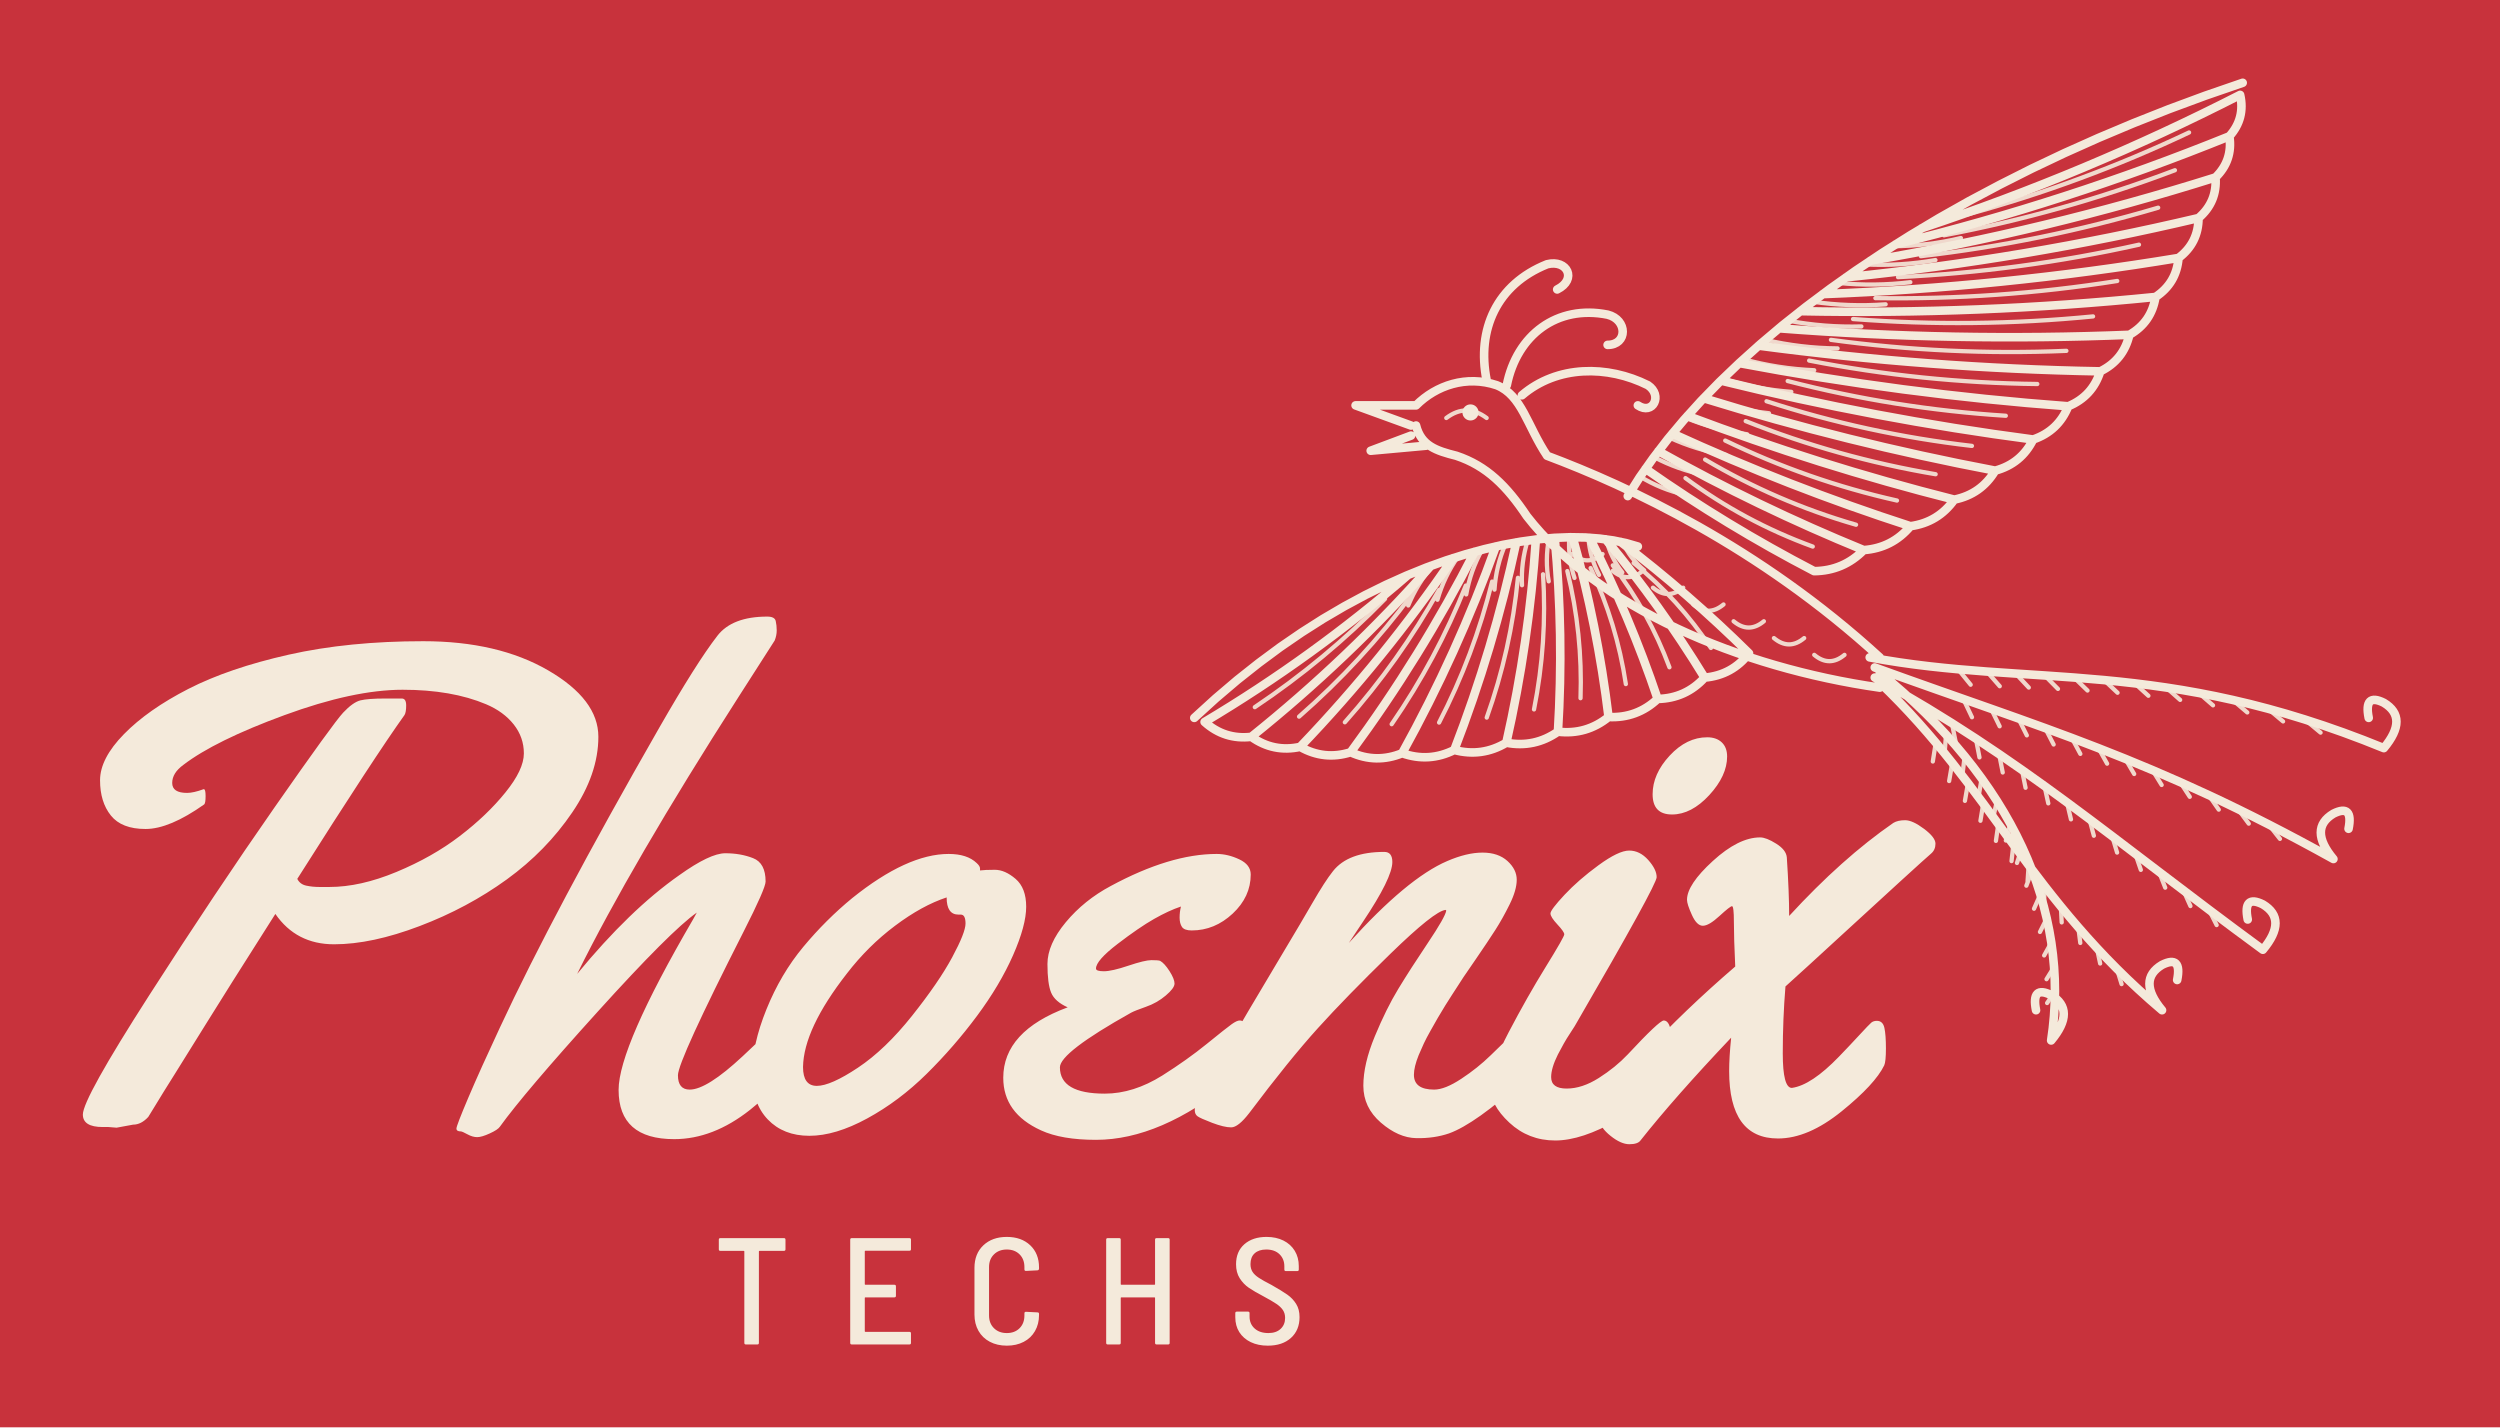
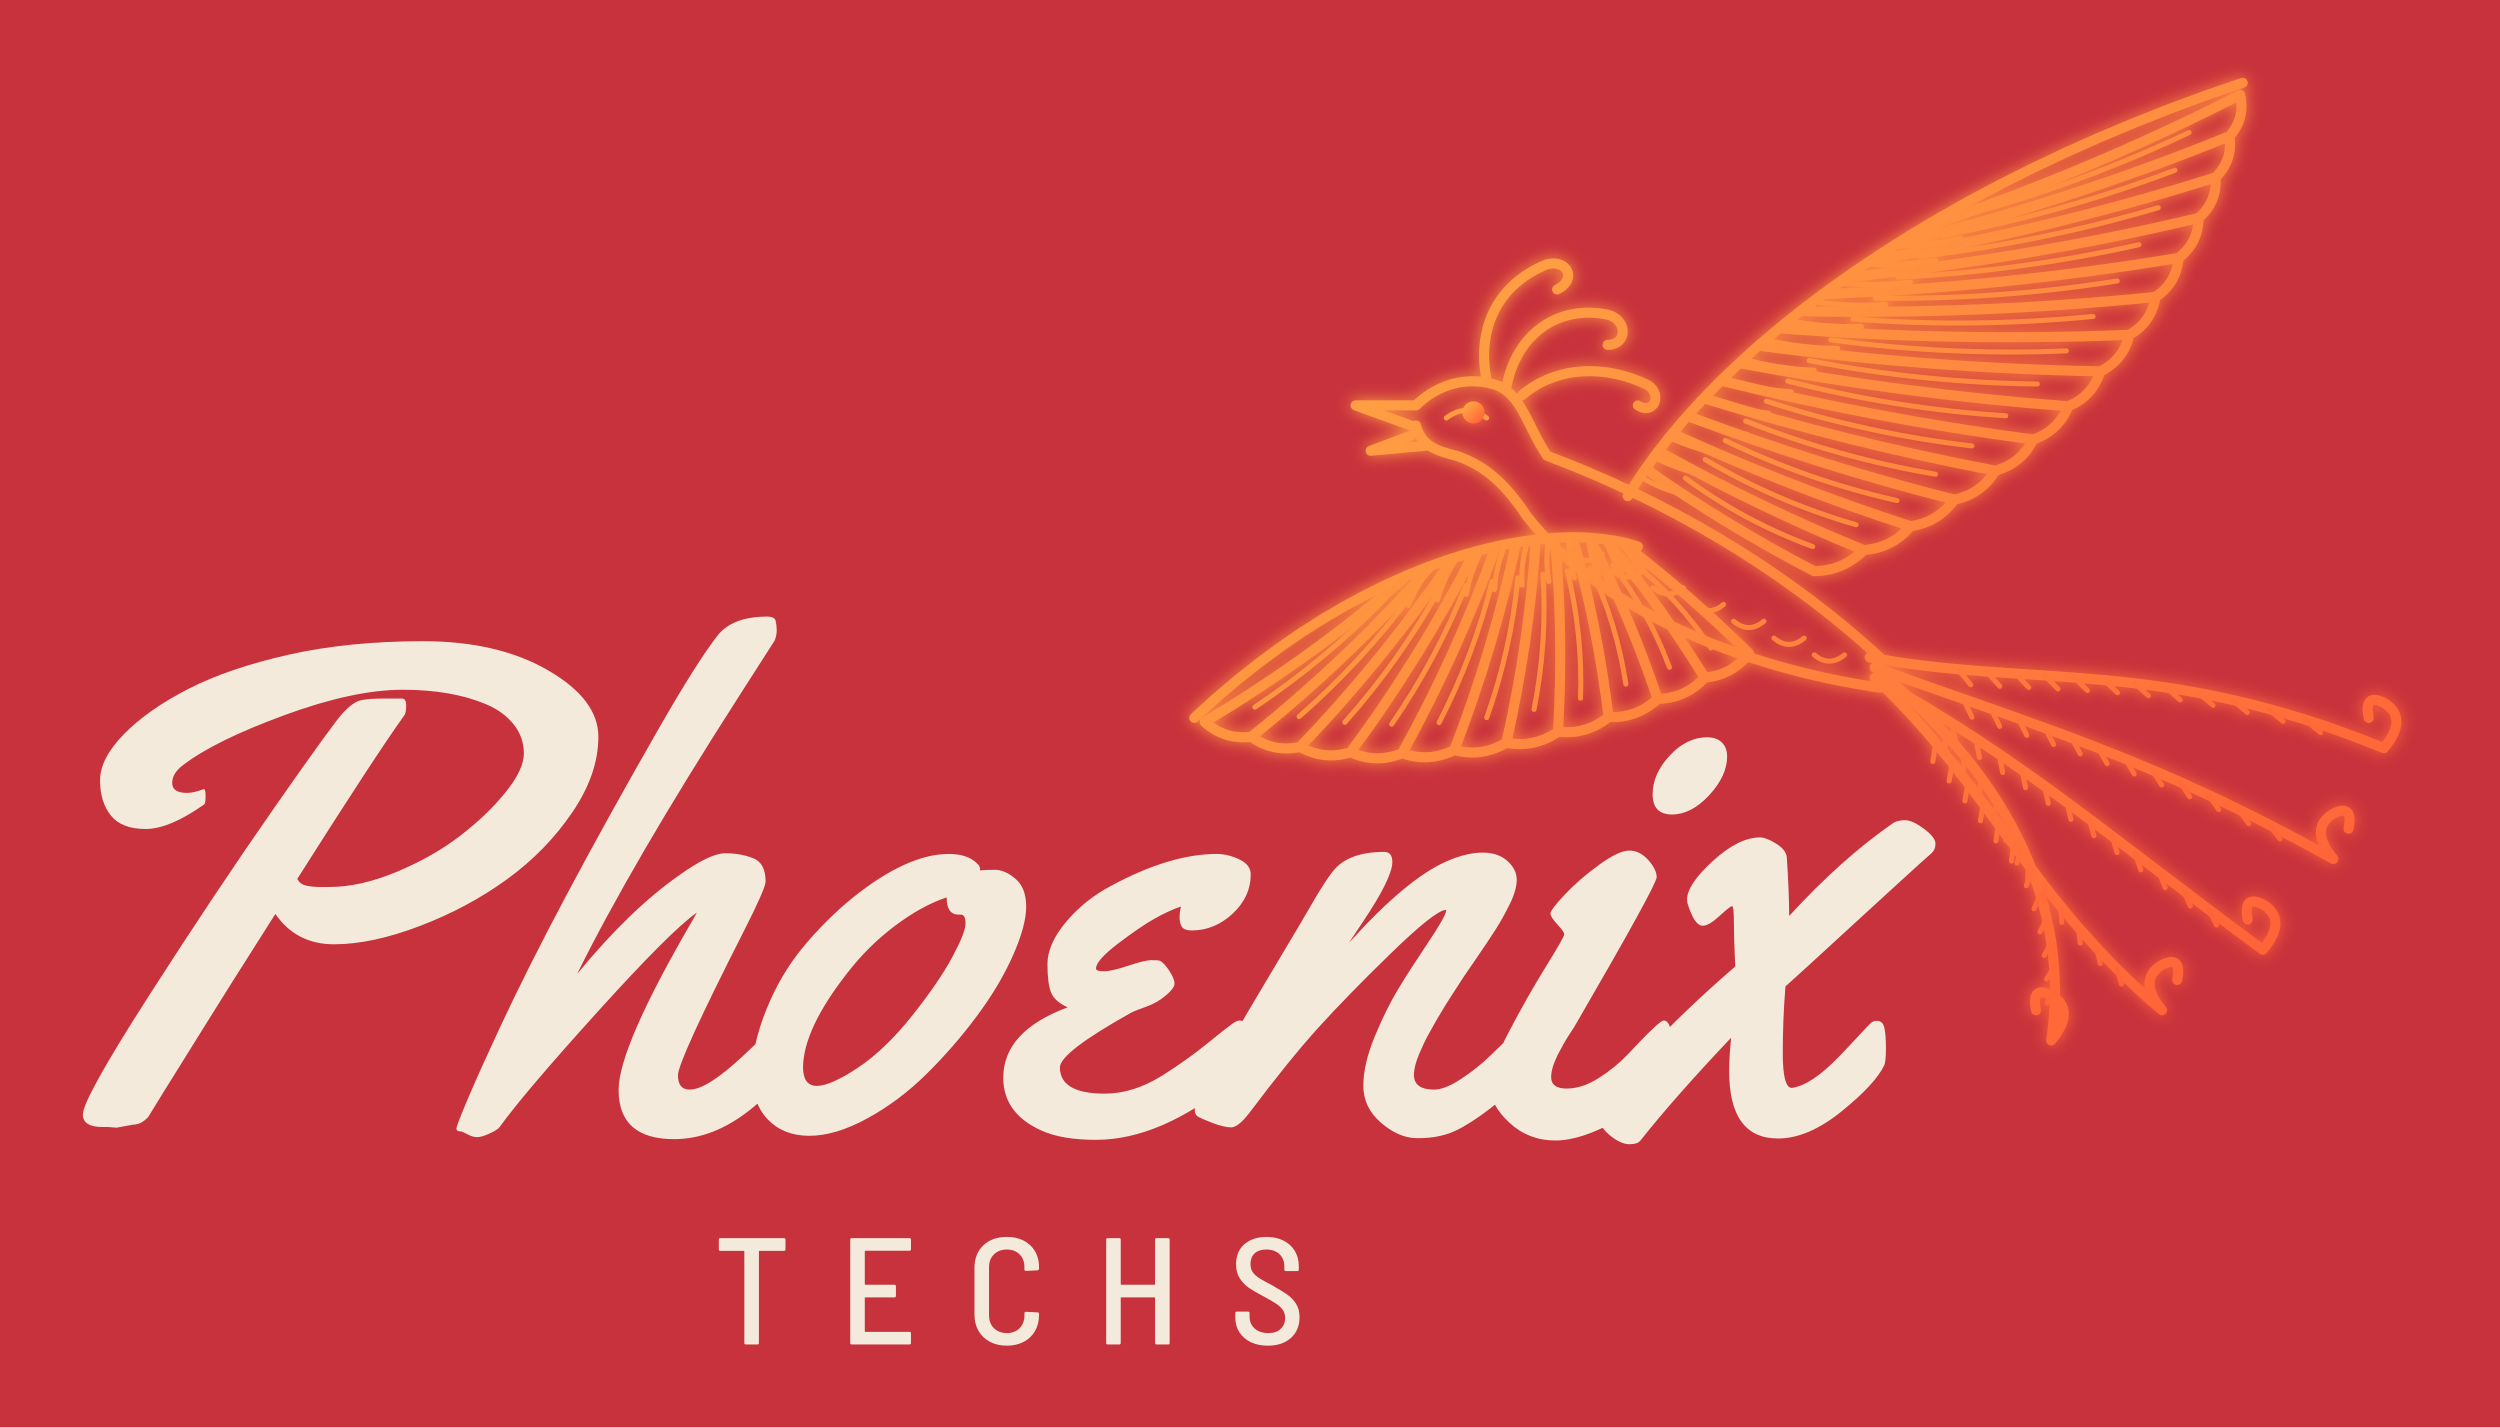
<svg xmlns="http://www.w3.org/2000/svg" viewBox="7.15 -326.35 724.14 413.43" role="img" aria-label="PhoenixTechs">
  <rect x="7.15" y="-326.35" width="724.14" height="413.43" fill="#C8323C" />
-   <g transform="translate(332.64 -311.13) scale(1.46)">
-     <g fill="none" stroke="#F4EADB" stroke-linecap="round" stroke-linejoin="round">
-       <path d="M158.32,34.86 Q190.91,24.03 221.49,8.4 M153.13,38.06 Q187.02,29.72 219.36,16.61 M148.13,41.3 Q182.93,35.38 216.61,24.77 M143.31,44.6 Q178.66,41 213.24,32.83 M138.68,47.93 Q174.2,46.56 209.27,40.75 M134.24,51.31 Q169.55,52.03 204.7,48.49 M130,54.71 Q164.72,57.4 199.52,56 M125.95,58.15 Q159.71,62.64 193.75,63.25 M122.11,61.61 Q154.51,67.74 187.39,70.18 M118.48,65.09 Q149.13,72.66 180.43,76.77 M115.05,68.58 Q143.57,77.39 172.9,82.95 M111.84,72.08 Q137.84,81.9 164.78,88.7 M108.85,75.58 Q131.93,86.16 156.08,93.97 M106.07,79.08 Q125.84,90.15 146.81,98.71 M103.52,82.58 Q119.57,93.85 136.98,102.89 M221.49,8.4 Q222.55,13.06 219.36,16.61 M219.36,16.61 Q220.07,21.4 216.61,24.77 M216.61,24.77 Q216.96,29.65 213.24,32.83 M213.24,32.83 Q213.22,37.78 209.27,40.75 M209.27,40.75 Q208.88,45.74 204.7,48.49 M204.7,48.49 Q203.92,53.5 199.52,56 M199.52,56 Q198.36,61 193.75,63.25 M193.75,63.25 Q192.19,68.2 187.39,70.18 M187.39,70.18 Q185.42,75.07 180.43,76.77 M180.43,76.77 Q178.06,81.56 172.9,82.95 M172.9,82.95 Q170.11,87.62 164.78,88.7 M164.78,88.7 Q161.57,93.22 156.08,93.97 M156.08,93.97 Q152.45,98.3 146.81,98.71 M146.81,98.71 Q142.75,102.83 136.98,102.89 M100,88 L102.38,84.24 L105.04,80.47 L107.95,76.68 L111.12,72.9 L114.54,69.12 L118.22,65.34 L122.14,61.59 L126.3,57.85 L130.69,54.14 L135.32,50.47 L140.17,46.84 L145.25,43.25 L150.55,39.71 L156.06,36.24 L161.78,32.82 L167.7,29.48 L173.83,26.22 L180.16,23.03 L186.67,19.94 L193.38,16.94 L200.27,14.04 L207.34,11.24 L214.58,8.56 L222,6 M56.42,103.64 Q37.52,120.01 16.05,132.81 M60.93,101.84 Q44.58,120.32 25.32,135.76 M65.35,100.3 Q51.74,120.28 35.01,137.75 M69.65,99.02 Q58.95,119.92 45.02,138.82 M73.83,97.98 Q66.18,119.24 55.24,139.01 M77.88,97.18 Q73.36,118.26 65.58,138.37 M81.77,96.61 Q80.43,117 75.91,136.93 M85.51,96.28 Q87.33,115.48 86.15,134.74 M89.07,96.16 Q94,113.72 96.19,131.83 M92.44,96.26 Q100.38,111.74 105.93,128.24 M95.61,96.56 Q106.41,109.59 115.25,124.01 M98.57,97.07 Q112.04,107.3 124.06,119.19 M16.05,132.81 Q20.02,136.38 25.32,135.76 M25.32,135.76 Q29.73,138.91 35.01,137.75 M35.01,137.75 Q39.78,140.47 45.02,138.82 M45.02,138.82 Q50.09,141.12 55.24,139.01 M55.24,139.01 Q60.55,140.89 65.58,138.37 M65.58,138.37 Q71.05,139.83 75.91,136.93 M75.91,136.93 Q81.49,137.99 86.15,134.74 M86.15,134.74 Q91.79,135.4 96.19,131.83 M96.19,131.83 Q101.82,132.1 105.93,128.24 M105.93,128.24 Q111.5,128.13 115.25,124.01 M115.25,124.01 Q120.71,123.53 124.06,119.19 M102,98 L99.66,97.32 L97.14,96.8 L94.45,96.43 L91.59,96.21 L88.59,96.16 L85.44,96.28 L82.15,96.57 L78.74,97.04 L75.21,97.68 L71.57,98.52 L67.83,99.54 L64,100.75 L60.08,102.16 L56.09,103.78 L52.04,105.6 L47.93,107.63 L43.76,109.88 L39.56,112.34 L35.33,115.03 L31.07,117.95 L26.8,121.11 L22.53,124.49 L18.26,128.12 L14,132 M84,80 C100,86 126,98 150,120 M80,92 C94,110 122,122 150,126 M84,80 C80,74 79,68 74,66 C68,64 62,66 58,70 M80,92 C76,86 72,82 66,80 M58,70 L46,70 L57,74 M57,76 L49,79 L60,78 M66,80 C62,79 59,78 58,74 M76,66 C78,56 86,50 96,52 C100,53 100,58 96,58 M72,65 C70,55 74,46 84,42 C88,41 90,45 86,47 M79,68 C86,62 96,62 104,66 C107,68 105,72 102,70 M148,120 C180,126 206,120 250,138 M250,138 q5,-6 0,-9 q-4,-2 -3,3 M149,122 C182,134 204,140 240,160 M240,160 q-5,-6 0,-9 q4,-2 3,3 M149,124 C178,140 196,156 226,178 M226,178 q5,-6 0,-9 q-4,-2 -3,3 M150,125 C172,146 180,168 206,190 M206,190 q-5,-6 0,-9 q4,-2 3,3 M150,123 C176,144 188,170 184,196 M184,196 q5,-6 0,-9 q-4,-2 -3,3" stroke-width="1.7" />
-       <path d="M167.35,32.14 Q190.08,25.95 211.36,15.86 M162.74,36.26 Q186.21,31.81 208.55,23.35 M158.16,40.4 Q182.11,37.63 205.23,30.78 M153.62,44.56 Q177.8,43.4 201.42,38.12 M149.13,48.72 Q173.27,49.09 197.11,45.32 M144.7,52.87 Q168.52,54.69 192.31,52.35 M140.31,57 Q163.57,60.17 187.02,59.18 M135.99,61.11 Q158.41,65.5 181.25,65.76 M131.73,65.17 Q153.04,70.67 175,72.06 M127.53,69.18 Q147.46,75.64 168.28,78.04 M123.4,73.12 Q141.68,80.39 161.08,83.66 M119.34,76.98 Q135.69,84.9 153.41,88.88 M115.35,80.75 Q129.5,89.13 145.29,93.68 M111.45,84.43 Q123.09,93.05 136.7,98.01 M102.46,84.13 Q106.6,86.67 111.35,87.73 M105.2,80.25 Q110,82.79 115.34,83.83 M108.21,76.36 Q113.6,78.86 119.45,79.82 M111.5,72.47 Q117.38,74.87 123.68,75.73 M115.05,68.58 Q121.35,70.85 128.01,71.56 M118.87,64.7 Q125.51,66.8 132.45,67.32 M122.95,60.84 Q129.85,62.73 136.99,63.03 M127.28,57 Q134.36,58.65 141.62,58.7 M131.86,53.2 Q139.04,54.56 146.35,54.34 M136.68,49.43 Q143.89,50.49 151.16,49.95 M141.74,45.7 Q148.91,46.43 156.06,45.56 M147.04,42.03 Q154.09,42.4 161.04,41.17 M152.57,38.42 Q159.42,38.4 166.09,36.8 M51.85,108.39 Q40.05,120.48 26.01,129.87 M57.22,107.47 Q47.29,120.81 34.79,131.75 M62.57,106.59 Q54.65,120.75 43.87,132.87 M67.87,105.75 Q62.07,120.33 53.16,133.25 M73.09,104.96 Q69.48,119.56 62.57,132.93 M78.21,104.21 Q76.83,118.46 72.02,131.94 M83.19,103.51 Q84.05,117.03 81.4,130.32 M88.01,102.87 Q91.07,115.3 90.63,128.09 M92.63,102.28 Q97.81,113.27 99.62,125.29 M97.03,101.74 Q104.19,110.99 108.27,121.96 M101.17,101.26 Q110.14,108.51 116.5,118.13 M99.01,97.17 Q100.5,100.43 103.26,102.72 M95.73,96.58 Q96.61,100.21 98.92,103.14 M92.19,96.24 Q92.48,100.16 94.3,103.64 M88.4,96.17 Q88.12,100.3 89.43,104.23 M84.38,96.36 Q83.55,100.63 84.32,104.91 M80.14,96.83 Q78.79,101.15 79.02,105.68 M75.72,97.58 Q73.86,101.88 73.56,106.55 M71.11,98.63 Q68.78,102.8 67.95,107.51 M66.35,99.98 Q63.57,103.93 62.24,108.56 M61.45,101.65 Q58.27,105.26 56.45,109.7 M89,99.5 Q92,102 95,99.5 M97,102.83 Q100,105.33 103,102.83 M105,106.17 Q108,108.67 111,106.17 M113,109.5 Q116,112 119,109.5 M121,112.83 Q124,115.33 127,112.83 M129,116.17 Q132,118.67 135,116.17 M137,119.5 Q140,122 143,119.5 M64,72.5 Q68,69.5 72,72.5 M165.53,122.35 L168.03,125.42 M171.25,122.81 L173.8,125.72 M176.97,123.21 L179.56,125.98 M182.73,123.59 L185.35,126.25 M188.56,124 L191.21,126.57 M194.5,124.5 L197.17,127.01 M200.58,125.14 L203.29,127.61 M206.83,125.98 L209.59,128.43 M213.29,127.06 L216.11,129.51 M220,128.44 L222.91,130.92 M226.99,130.17 L230.01,132.7 M234.3,132.3 L237.45,134.92 M166.57,128.25 L168.29,131.87 M172.08,130.19 L173.78,133.67 M177.48,132.1 L179.17,135.47 M182.8,134.02 L184.49,137.28 M188.09,135.98 L189.79,139.14 M193.38,138 L195.1,141.08 M198.7,140.11 L200.47,143.13 M204.09,142.35 L205.92,145.31 M209.59,144.74 L211.5,147.66 M215.23,147.31 L217.25,150.2 M221.06,150.09 L223.2,152.98 M227.11,153.12 L229.39,156 M164.3,133.04 L165.08,136.9 M169.05,136.09 L169.78,139.84 M173.67,139.18 L174.39,142.83 M178.2,142.32 L178.92,145.86 M182.67,145.5 L183.43,148.96 M187.13,148.75 L187.93,152.13 M191.59,152.07 L192.47,155.38 M196.1,155.46 L197.08,158.72 M200.69,158.95 L201.79,162.15 M205.39,162.53 L206.63,165.68 M210.24,166.22 L211.63,169.33 M215.27,170.02 L216.83,173.1 M161.11,136.91 L160.52,140.65 M164.38,140.92 L163.76,144.53 M167.5,144.95 L166.89,148.46 M170.53,148.99 L169.97,152.41 M173.52,153.05 L173.04,156.4 M176.5,157.13 L176.14,160.41 M179.53,161.21 L179.32,164.45 M182.66,165.3 L182.62,168.5 M185.92,169.41 L186.09,172.57 M189.38,173.52 L189.78,176.65 M193.06,177.63 L193.72,180.73 M197.03,181.75 L197.97,184.81 M163.14,135.31 L162.85,139.25 M166.84,139.61 L166.39,143.4 M170.21,144 L169.6,147.63 M173.24,148.47 L172.47,151.95 M175.92,153.01 L175.01,156.33 M178.25,157.63 L177.22,160.78 M180.23,162.29 L179.08,165.29 M181.86,167.01 L180.6,169.86 M183.12,171.78 L181.78,174.47 M184.03,176.58 L182.61,179.13 M184.58,181.41 L183.08,183.84 M184.75,186.26 L183.2,188.57" stroke-width="0.85" opacity=".9" />
+   <defs>
+     <linearGradient id="bg" x1="0" y1="0" x2="1" y2="1">
+       <stop offset="0%" stop-color="#ffb347" />
+       <stop offset="100%" stop-color="#ff5a36" />
+     </linearGradient>
+     <filter id="gw">
+       <feGaussianBlur in="SourceGraphic" stdDeviation="1.5" result="b" />
+       <feMerge>
+         <feMergeNode in="b" />
+         <feMergeNode in="SourceGraphic" />
+       </feMerge>
+     </filter>
+   </defs>
+   <g transform="translate(332.64 -311.13) scale(1.46)" filter="url(#gw)">
+     <g fill="none" stroke="url(#bg)" stroke-linecap="round" stroke-linejoin="round">
+       <path d="M158.32,34.86 Q190.91,24.03 221.49,8.4 M153.13,38.06 Q187.02,29.72 219.36,16.61 M148.13,41.3 Q182.93,35.38 216.61,24.77 M143.31,44.6 Q178.66,41 213.24,32.83 M138.68,47.93 Q174.2,46.56 209.27,40.75 M134.24,51.31 Q169.55,52.03 204.7,48.49 M130,54.71 Q164.72,57.4 199.52,56 M125.95,58.15 Q159.71,62.64 193.75,63.25 M122.11,61.61 Q154.51,67.74 187.39,70.18 M118.48,65.09 Q149.13,72.66 180.43,76.77 M115.05,68.58 Q143.57,77.39 172.9,82.95 M111.84,72.08 Q137.84,81.9 164.78,88.7 M108.85,75.58 Q131.93,86.16 156.08,93.97 M106.07,79.08 Q125.84,90.15 146.81,98.71 M103.52,82.58 Q119.57,93.85 136.98,102.89 M221.49,8.4 Q222.55,13.06 219.36,16.61 M219.36,16.61 Q220.07,21.4 216.61,24.77 M216.61,24.77 Q216.96,29.65 213.24,32.83 M213.24,32.83 Q213.22,37.78 209.27,40.75 M209.27,40.75 Q208.88,45.74 204.7,48.49 M204.7,48.49 Q203.92,53.5 199.52,56 M199.52,56 Q198.36,61 193.75,63.25 M193.75,63.25 Q192.19,68.2 187.39,70.18 M187.39,70.18 Q185.42,75.07 180.43,76.77 M180.43,76.77 Q178.06,81.56 172.9,82.95 M172.9,82.95 Q170.11,87.62 164.78,88.7 M164.78,88.7 Q161.57,93.22 156.08,93.97 M156.08,93.97 Q152.45,98.3 146.81,98.71 M146.81,98.71 Q142.75,102.83 136.98,102.89 M100,88 L102.38,84.24 L105.04,80.47 L107.95,76.68 L111.12,72.9 L114.54,69.12 L118.22,65.34 L122.14,61.59 L126.3,57.85 L130.69,54.14 L135.32,50.47 L140.17,46.84 L145.25,43.25 L150.55,39.71 L156.06,36.24 L161.78,32.82 L167.7,29.48 L173.83,26.22 L180.16,23.03 L186.67,19.94 L193.38,16.94 L200.27,14.04 L207.34,11.24 L214.58,8.56 L222,6 M56.42,103.64 Q37.52,120.01 16.05,132.81 M60.93,101.84 Q44.58,120.32 25.32,135.76 M65.35,100.3 Q51.74,120.28 35.01,137.75 M69.65,99.02 Q58.95,119.92 45.02,138.82 M73.83,97.98 Q66.18,119.24 55.24,139.01 M77.88,97.18 Q73.36,118.26 65.58,138.37 M81.77,96.61 Q80.43,117 75.91,136.93 M85.51,96.28 Q87.33,115.48 86.15,134.74 M89.07,96.16 Q94,113.72 96.19,131.83 M92.44,96.26 Q100.38,111.74 105.93,128.24 M95.61,96.56 Q106.41,109.59 115.25,124.01 M98.57,97.07 Q112.04,107.3 124.06,119.19 M16.05,132.81 Q20.02,136.38 25.32,135.76 M25.32,135.76 Q29.73,138.91 35.01,137.75 M35.01,137.75 Q39.78,140.47 45.02,138.82 M45.02,138.82 Q50.09,141.12 55.24,139.01 M55.24,139.01 Q60.55,140.89 65.58,138.37 M65.58,138.37 Q71.05,139.83 75.91,136.93 M75.91,136.93 Q81.49,137.99 86.15,134.74 M86.15,134.74 Q91.79,135.4 96.19,131.83 M96.19,131.83 Q101.82,132.1 105.93,128.24 M105.93,128.24 Q111.5,128.13 115.25,124.01 M115.25,124.01 Q120.71,123.53 124.06,119.19 M102,98 L99.66,97.32 L97.14,96.8 L94.45,96.43 L91.59,96.21 L88.59,96.16 L85.44,96.28 L82.15,96.57 L78.74,97.04 L75.21,97.68 L71.57,98.52 L67.83,99.54 L64,100.75 L60.08,102.16 L56.09,103.78 L52.04,105.6 L47.93,107.63 L43.76,109.88 L39.56,112.34 L35.33,115.03 L31.07,117.95 L26.8,121.11 L22.53,124.49 L18.26,128.12 L14,132 M84,80 C100,86 126,98 150,120 M80,92 C94,110 122,122 150,126 M84,80 C80,74 79,68 74,66 C68,64 62,66 58,70 M80,92 C76,86 72,82 66,80 M58,70 L46,70 L57,74 M57,76 L49,79 L60,78 M66,80 C62,79 59,78 58,74 M76,66 C78,56 86,50 96,52 C100,53 100,58 96,58 M72,65 C70,55 74,46 84,42 C88,41 90,45 86,47 M79,68 C86,62 96,62 104,66 C107,68 105,72 102,70 M148,120 C180,126 206,120 250,138 M250,138 q5,-6 0,-9 q-4,-2 -3,3 M149,122 C182,134 204,140 240,160 M240,160 q-5,-6 0,-9 q4,-2 3,3 M149,124 C178,140 196,156 226,178 M226,178 q5,-6 0,-9 q-4,-2 -3,3 M150,125 C172,146 180,168 206,190 M206,190 q-5,-6 0,-9 q4,-2 3,3 M150,123 C176,144 188,170 184,196 M184,196 q5,-6 0,-9 q-4,-2 -3,3" stroke-width="2.0" />
+       <path d="M167.35,32.14 Q190.08,25.95 211.36,15.86 M162.74,36.26 Q186.21,31.81 208.55,23.35 M158.16,40.4 Q182.11,37.63 205.23,30.78 M153.62,44.56 Q177.8,43.4 201.42,38.12 M149.13,48.72 Q173.27,49.09 197.11,45.32 M144.7,52.87 Q168.52,54.69 192.31,52.35 M140.31,57 Q163.57,60.17 187.02,59.18 M135.99,61.11 Q158.41,65.5 181.25,65.76 M131.73,65.17 Q153.04,70.67 175,72.06 M127.53,69.18 Q147.46,75.64 168.28,78.04 M123.4,73.12 Q141.68,80.39 161.08,83.66 M119.34,76.98 Q135.69,84.9 153.41,88.88 M115.35,80.75 Q129.5,89.13 145.29,93.68 M111.45,84.43 Q123.09,93.05 136.7,98.01 M102.46,84.13 Q106.6,86.67 111.35,87.73 M105.2,80.25 Q110,82.79 115.34,83.83 M108.21,76.36 Q113.6,78.86 119.45,79.82 M111.5,72.47 Q117.38,74.87 123.68,75.73 M115.05,68.58 Q121.35,70.85 128.01,71.56 M118.87,64.7 Q125.51,66.8 132.45,67.32 M122.95,60.84 Q129.85,62.73 136.99,63.03 M127.28,57 Q134.36,58.65 141.62,58.7 M131.86,53.2 Q139.04,54.56 146.35,54.34 M136.68,49.43 Q143.89,50.49 151.16,49.95 M141.74,45.7 Q148.91,46.43 156.06,45.56 M147.04,42.03 Q154.09,42.4 161.04,41.17 M152.57,38.42 Q159.42,38.4 166.09,36.8 M51.85,108.39 Q40.05,120.48 26.01,129.87 M57.22,107.47 Q47.29,120.81 34.79,131.75 M62.57,106.59 Q54.65,120.75 43.87,132.87 M67.87,105.75 Q62.07,120.33 53.16,133.25 M73.09,104.96 Q69.48,119.56 62.57,132.93 M78.21,104.21 Q76.83,118.46 72.02,131.94 M83.19,103.51 Q84.05,117.03 81.4,130.32 M88.01,102.87 Q91.07,115.3 90.63,128.09 M92.63,102.28 Q97.81,113.27 99.62,125.29 M97.03,101.74 Q104.19,110.99 108.27,121.96 M101.17,101.26 Q110.14,108.51 116.5,118.13 M99.01,97.17 Q100.5,100.43 103.26,102.72 M95.73,96.58 Q96.61,100.21 98.92,103.14 M92.19,96.24 Q92.48,100.16 94.3,103.64 M88.4,96.17 Q88.12,100.3 89.43,104.23 M84.38,96.36 Q83.55,100.63 84.32,104.91 M80.14,96.83 Q78.79,101.15 79.02,105.68 M75.72,97.58 Q73.86,101.88 73.56,106.55 M71.11,98.63 Q68.78,102.8 67.95,107.51 M66.35,99.98 Q63.57,103.93 62.24,108.56 M61.45,101.65 Q58.27,105.26 56.45,109.7 M89,99.5 Q92,102 95,99.5 M97,102.83 Q100,105.33 103,102.83 M105,106.17 Q108,108.67 111,106.17 M113,109.5 Q116,112 119,109.5 M121,112.83 Q124,115.33 127,112.83 M129,116.17 Q132,118.67 135,116.17 M137,119.5 Q140,122 143,119.5 M64,72.5 Q68,69.5 72,72.5 M165.53,122.35 L168.03,125.42 M171.25,122.81 L173.8,125.72 M176.97,123.21 L179.56,125.98 M182.73,123.59 L185.35,126.25 M188.56,124 L191.21,126.57 M194.5,124.5 L197.17,127.01 M200.58,125.14 L203.29,127.61 M206.83,125.98 L209.59,128.43 M213.29,127.06 L216.11,129.51 M220,128.44 L222.91,130.92 M226.99,130.17 L230.01,132.7 M234.3,132.3 L237.45,134.92 M166.57,128.25 L168.29,131.87 M172.08,130.19 L173.78,133.67 M177.48,132.1 L179.17,135.47 M182.8,134.02 L184.49,137.28 M188.09,135.98 L189.79,139.14 M193.38,138 L195.1,141.08 M198.7,140.11 L200.47,143.13 M204.09,142.35 L205.92,145.31 M209.59,144.74 L211.5,147.66 M215.23,147.31 L217.25,150.2 M221.06,150.09 L223.2,152.98 M227.11,153.12 L229.39,156 M164.3,133.04 L165.08,136.9 M169.05,136.09 L169.78,139.84 M173.67,139.18 L174.39,142.83 M178.2,142.32 L178.92,145.86 M182.67,145.5 L183.43,148.96 M187.13,148.75 L187.93,152.13 M191.59,152.07 L192.47,155.38 M196.1,155.46 L197.08,158.72 M200.69,158.95 L201.79,162.15 M205.39,162.53 L206.63,165.68 M210.24,166.22 L211.63,169.33 M215.27,170.02 L216.83,173.1 M161.11,136.91 L160.52,140.65 M164.38,140.92 L163.76,144.53 M167.5,144.95 L166.89,148.46 M170.53,148.99 L169.97,152.41 M173.52,153.05 L173.04,156.4 M176.5,157.13 L176.14,160.41 M179.53,161.21 L179.32,164.45 M182.66,165.3 L182.62,168.5 M185.92,169.41 L186.09,172.57 M189.38,173.52 L189.78,176.65 M193.06,177.63 L193.72,180.73 M197.03,181.75 L197.97,184.81 M163.14,135.31 L162.85,139.25 M166.84,139.61 L166.39,143.4 M170.21,144 L169.6,147.63 M173.24,148.47 L172.47,151.95 M175.92,153.01 L175.01,156.33 M178.25,157.63 L177.22,160.78 M180.23,162.29 L179.08,165.29 M181.86,167.01 L180.6,169.86 M183.12,171.78 L181.78,174.47 M184.03,176.58 L182.61,179.13 M184.58,181.41 L183.08,183.84 M184.75,186.26 L183.2,188.57" stroke-width="1.0" />
    </g>
-     <path d="M67.2,71.4 a1.6,1.6 0 1,0 3.2,0 a1.6,1.6 0 1,0 -3.2,0" fill="#F4EADB" />
+     <path d="M67.2,71.4 a2.2,2.2 0 1,0 4.4,0 a2.2,2.2 0 1,0 -4.4,0" fill="url(#bg)" />
  </g>
  <path d="M60.25-104.79Q57.03-102.44 57.03-99.56Q57.03-96.68 61.33-96.68Q63.18-96.68 66.11-97.75L66.21-97.75Q66.70-97.75 66.70-95.75Q66.70-93.75 66.31-93.36Q56.25-86.23 49.32-86.23Q42.38-86.23 39.26-90.14Q36.13-94.04 36.13-100.34Q36.13-106.64 43.07-113.72Q50-120.80 61.72-126.81Q73.44-132.81 90.77-136.72Q108.11-140.62 129.74-140.62Q151.37-140.62 165.92-132.18Q180.47-123.73 180.47-112.94Q180.47-102.15 172.90-91.02Q165.33-79.88 153.96-71.63Q142.58-63.38 128.71-58.11Q114.84-52.83 103.91-52.83Q92.97-52.83 86.91-61.62Q72.07-38.28 66.80-29.74Q61.52-21.19 57.86-15.38Q54.20-9.57 52.20-6.25Q50.20-2.93 50.10-2.83Q48.05-0.59 45.70-0.59L40.92 0.29L38.57 0.10L36.91 0.10Q31.15 0.10 31.15-3.52Q31.15-8.11 50.39-38.09Q69.63-68.07 86.67-92.48Q103.71-116.89 106.54-119.92Q109.38-122.95 111.57-123.49Q113.77-124.02 118.65-124.02L123.54-124.02Q124.80-124.02 124.80-122.02Q124.80-120.02 124.32-119.24Q115.72-107.23 93.26-71.78Q94.04-70.21 95.85-69.82Q97.66-69.43 99.71-69.43L102.54-69.43Q111.52-69.43 121.97-73.78Q132.42-78.12 140.33-84.18Q148.24-90.23 153.56-96.83Q158.89-103.42 158.89-108.11Q158.89-112.79 155.96-116.50Q153.03-120.21 147.95-122.36Q137.99-126.56 123.78-126.56Q109.57-126.56 89.50-119.19Q69.43-111.82 60.25-104.79M236.33-28.81Q237.01-24.32 237.01-21.73Q237.01-19.14 236.08-17.24Q235.16-15.33 231.98-11.87Q228.81-8.40 224.41-4.88Q213.67 3.61 202.44 3.61Q186.33 3.61 186.33-10.64Q186.33-23.05 207.91-60.06Q208.69-61.43 208.98-62.01Q201.46-56.74 180.22-33.25Q158.98-9.77 151.95 0Q151.37 0.88 149.02 1.95Q146.68 3.03 145.36 3.03Q144.04 3.03 142.53 2.20Q141.02 1.37 140.63 1.37Q139.36 1.37 139.36 0.54Q139.36-0.29 142.82-8.45Q146.29-16.60 151.95-28.71Q167.48-62.11 198.14-115.62Q208.89-134.37 214.94-142.19Q219.24-147.75 229.39-147.75Q231.54-147.75 231.84-146.48Q232.13-145.21 232.13-143.75Q232.13-142.29 231.54-140.82L221.09-124.51Q190.04-76.07 174.32-44.24Q189.55-62.79 203.91-72.85Q212.79-79.20 217.24-79.20Q221.68-79.20 225.29-77.78Q228.91-76.37 228.91-71Q228.91-69.04 222.56-56.54Q203.52-19.04 203.52-14.89Q203.52-10.74 206.93-10.74Q211.91-10.74 222.27-20.41Q230.08-27.73 232.13-29.79Q233.30-30.66 234.28-30.66Q236.13-30.66 236.33-28.81M295.31-74.41Q298.24-74.41 301.32-71.78Q304.39-69.14 304.39-63.72Q304.39-58.30 300.59-49.66Q296.78-41.02 290.14-32.08Q283.50-23.14 275.54-15.28Q267.58-7.42 258.35-2.39Q249.12 2.64 241.60 2.64Q234.08 2.64 229.54-2.10Q225-6.84 225-15.28Q225-23.73 229.15-33.98Q233.30-44.24 239.84-52.10Q246.39-59.96 254-66.21Q269.92-79 281.93-79Q287.30-79 290.04-76.37Q291.02-75.49 291.02-74.80L291.02-74.22Q292.38-74.41 295.31-74.41M285.45-61.43L284.77-61.43Q281.35-61.43 281.35-66.41Q274.22-64.06 266.41-58.20Q258.59-52.34 252.44-44.34Q239.94-28.32 239.75-17.29Q239.75-11.82 243.75-11.82Q247.75-11.82 255.66-17.09Q263.57-22.36 271.34-32.13Q279.10-41.89 282.96-49.07Q286.82-56.25 286.82-58.84Q286.82-61.43 285.45-61.43M369.43-73.05Q369.43-66.60 364.21-61.72Q358.98-56.84 352.34-56.84Q350.20-56.84 349.51-57.86Q348.83-58.89 348.83-60.55Q348.83-62.21 349.22-63.77Q345.70-62.60 341.41-60.16Q337.11-57.71 330.86-52.93Q324.61-48.14 324.61-45.80Q324.61-45.02 326.90-45.02Q329.20-45.02 333.98-46.63Q338.77-48.24 340.67-48.24Q342.58-48.24 343.16-48.05Q344.43-47.36 345.90-45.07Q347.36-42.77 347.36-41.46Q347.36-40.14 344.82-37.99Q342.29-35.84 339.06-34.72Q335.84-33.59 334.77-33.01Q314.16-21.48 314.16-17.19Q314.16-9.57 327.15-9.57Q335.45-9.57 343.85-14.84Q350.98-19.34 356.69-23.97Q362.40-28.61 363.92-29.69Q365.43-30.76 366.21-30.76Q368.75-30.76 368.75-25.10Q368.75-19.43 368.07-17.63Q367.38-15.82 364.16-13.18Q343.26 3.81 324.61 3.81Q314.65 3.81 308.69 1.07Q297.75-3.91 297.75-14.16Q297.75-27.64 316.41-34.57Q312.70-36.23 311.62-38.82Q310.55-41.41 310.55-47.12Q310.55-52.83 315.87-59.23Q321.19-65.62 328.91-69.73Q346.09-79 359.57-79Q362.79-79 366.11-77.44Q369.43-75.88 369.43-73.05M416.70-15.04Q416.70-10.74 422.56-10.74Q425.68-10.74 430.42-13.87Q435.16-16.99 438.96-20.70Q449.12-30.76 450.49-30.76Q453.03-30.76 453.03-23.44Q453.03-16.11 448.44-13.38Q434.47-0.78 426.86 1.95Q422.56 3.42 417.38 3.32Q412.21 3.22 407.13-1.17Q402.05-5.57 402.05-11.87Q402.05-18.16 405.37-26.17Q408.69-34.18 412.16-39.89Q415.63-45.61 420.70-53.17Q425.78-60.74 426.07-62.60L425.88-62.79Q422.66-62.50 409.91-50.10Q397.17-37.70 388.87-28.52Q380.57-19.34 369.04-4Q365.82 0.20 363.77 0.20Q361.72 0.20 358.25-1.12Q354.79-2.44 354-3.03Q353.22-3.61 353.22-4.79Q353.22-5.96 353.91-7.67Q354.59-9.37 355.22-10.50Q355.86-11.62 357.32-13.96Q358.79-16.31 363.13-23.88Q367.48-31.45 376.46-46.48Q385.45-61.52 387.21-64.65Q390.92-71.09 393.26-74.02Q397.66-79.59 408.11-79.59Q410.45-79.59 410.45-76.66Q410.45-72.07 401.95-59.37L397.85-53.22Q414.75-71.97 426.37-76.95Q432.03-79.39 436.57-79.39Q441.11-79.39 443.80-76.95Q446.48-74.51 446.48-71.53Q446.48-68.55 444.43-64.40Q442.38-60.25 440.28-56.98Q438.18-53.71 434.77-48.73Q431.35-43.75 431.05-43.31Q430.76-42.87 429.54-40.97Q428.32-39.06 427.73-38.18Q427.15-37.30 425.78-35.11Q424.41-32.91 423.58-31.45Q422.75-29.98 421.53-27.83Q420.31-25.68 419.58-24.12Q418.85-22.56 418.07-20.70Q416.70-17.29 416.70-15.04M507.42-107.23Q507.42-101.66 502.25-96.04Q497.07-90.43 491.46-90.43Q485.84-90.43 485.84-96.29Q485.84-102.15 490.77-107.47Q495.70-112.79 501.66-112.79Q504.30-112.79 505.86-111.33Q507.42-109.86 507.42-107.23M491.60-21.97Q491.60-19.04 491.02-17.77Q486.23-8.01 475.78-2Q465.33 4 457.62 4Q449.90 4 444.34-1.17Q438.77-6.35 438.77-11.72Q438.77-17.09 444.14-27.34Q449.51-37.60 454.88-46.29Q460.25-54.98 460.25-55.71Q460.25-56.45 458.25-58.59Q456.25-60.74 456.25-61.77Q456.25-62.79 460.30-67.14Q464.36-71.48 470.17-75.73Q475.98-79.98 479.05-79.98Q482.13-79.98 484.57-77.25Q487.01-74.51 487.01-72.27Q487.01-70.02 463.77-29.98Q463.48-29.39 462.16-27.39Q460.84-25.39 460.11-24.07Q459.38-22.75 458.40-20.90Q456.45-16.99 456.45-14.36Q456.45-11.04 460.94-11.04Q465.43-11.04 470.26-14.11Q475.10-17.19 478.61-20.90Q487.79-30.76 489.06-30.76Q491.60-30.76 491.60-21.97M555.57-87.99Q556.84-88.77 558.98-88.77Q561.13-88.77 564.45-86.28Q567.77-83.79 567.77-81.98Q567.77-80.18 566.50-79.10Q565.23-78.03 557.57-71.04Q549.90-64.06 540.04-54.98Q530.18-45.90 524.32-40.62Q523.54-31.25 523.54-21.24Q523.54-11.23 526.17-11.23Q531.84-12.01 539.84-20.31Q542.77-23.34 545.65-26.46Q548.54-29.59 549.17-30.13Q549.80-30.66 550.78-30.66Q552.54-30.66 552.98-28.61Q553.42-26.56 553.42-22.71Q553.42-18.85 552.93-17.77Q550.29-12.30 540.58-4.44Q530.86 3.42 522.17 3.42Q508.01 3.42 508.01-16.11Q508.01-20.12 508.59-25.78Q492.29-8.59 482.32 4Q481.54 5.08 479.10 5.08Q476.66 5.08 473.63 2.64Q470.61 0.20 470.61-1.81Q470.61-3.81 471-4.98Q472.07-8.89 483.54-21.29Q495.02-33.69 509.77-46.39Q509.38-54.79 509.38-59.33Q509.38-63.87 508.84-63.87Q508.30-63.87 505.22-61.04Q502.15-58.20 500.39-58.20Q498.63-58.20 497.22-61.33Q495.80-64.45 495.80-65.72Q495.80-70.12 503.27-76.95Q510.74-83.79 516.99-83.79Q518.75-83.79 521.63-81.98Q524.51-80.18 524.71-78.03Q525.39-67.77 525.39-61.04Q540.72-77.73 555.57-87.99" fill="#F4EADB" />
  <path d="M234.23 32.28Q234.67 32.28 234.67 32.72L234.67 35.53Q234.67 35.97 234.23 35.97L227.15 35.97Q226.97 35.97 226.97 36.15L226.97 62.64Q226.97 63.08 226.53 63.08L223.19 63.08Q222.75 63.08 222.75 62.64L222.75 36.15Q222.75 35.97 222.57 35.97L215.80 35.97Q215.36 35.97 215.36 35.53L215.36 32.72Q215.36 32.28 215.80 32.28L234.23 32.28M271.02 35.49Q271.02 35.93 270.58 35.93L257.82 35.93Q257.64 35.93 257.64 36.11L257.64 45.61Q257.64 45.79 257.82 45.79L266.22 45.79Q266.66 45.79 266.66 46.23L266.66 49Q266.66 49.44 266.22 49.44L257.82 49.44Q257.64 49.44 257.64 49.61L257.64 59.25Q257.64 59.43 257.82 59.43L270.58 59.43Q271.02 59.43 271.02 59.87L271.02 62.64Q271.02 63.08 270.58 63.08L253.86 63.08Q253.42 63.08 253.42 62.64L253.42 32.72Q253.42 32.28 253.86 32.28L270.58 32.28Q271.02 32.28 271.02 32.72L271.02 35.49M298.78 63.43Q296.01 63.43 293.87 62.31Q291.74 61.19 290.57 59.14Q289.41 57.09 289.41 54.41L289.41 40.90Q289.41 36.81 291.98 34.37Q294.56 31.93 298.78 31.93Q303 31.93 305.56 34.35Q308.11 36.77 308.11 40.77L308.11 41.12Q308.11 41.34 307.98 41.47Q307.84 41.61 307.67 41.61L304.32 41.78Q303.88 41.78 303.88 41.34L303.88 40.68Q303.88 38.39 302.48 36.99Q301.07 35.58 298.78 35.58Q296.49 35.58 295.06 36.99Q293.63 38.39 293.63 40.68L293.63 54.67Q293.63 56.96 295.06 58.37Q296.49 59.78 298.78 59.78Q301.07 59.78 302.48 58.37Q303.88 56.96 303.88 54.67L303.88 54.06Q303.88 53.62 304.32 53.62L307.67 53.79Q308.11 53.79 308.11 54.23L308.11 54.54Q308.11 57.18 306.94 59.21Q305.78 61.23 303.66 62.33Q301.55 63.43 298.78 63.43M341.72 32.72Q341.72 32.28 342.16 32.28L345.51 32.28Q345.95 32.28 345.95 32.72L345.95 62.64Q345.95 63.08 345.51 63.08L342.16 63.08Q341.72 63.08 341.72 62.64L341.72 49.61Q341.72 49.44 341.55 49.44L331.96 49.44Q331.78 49.44 331.78 49.61L331.78 62.64Q331.78 63.08 331.34 63.08L328 63.08Q327.56 63.08 327.56 62.64L327.56 32.72Q327.56 32.28 328 32.28L331.34 32.28Q331.78 32.28 331.78 32.72L331.78 45.61Q331.78 45.79 331.96 45.79L341.55 45.79Q341.72 45.79 341.72 45.61L341.72 32.72M374.37 63.43Q371.56 63.43 369.42 62.40Q367.29 61.36 366.12 59.51Q364.96 57.67 364.96 55.20L364.96 54.01Q364.96 53.57 365.40 53.57L368.65 53.57Q369.09 53.57 369.09 54.01L369.09 54.98Q369.09 57.14 370.57 58.46Q372.04 59.78 374.55 59.78Q376.79 59.78 378.09 58.57Q379.39 57.36 379.39 55.38Q379.39 54.06 378.73 53.09Q378.07 52.12 376.81 51.29Q375.56 50.45 373.18 49.17Q370.50 47.77 368.89 46.67Q367.29 45.57 366.23 43.89Q365.18 42.22 365.18 39.85Q365.18 36.15 367.60 34.04Q370.02 31.93 374.02 31.93Q376.79 31.93 378.90 32.98Q381.02 34.04 382.18 35.95Q383.35 37.87 383.35 40.37L383.35 41.39Q383.35 41.83 382.91 41.83L379.61 41.83Q379.17 41.83 379.17 41.39L379.17 40.46Q379.17 38.31 377.76 36.94Q376.35 35.58 373.93 35.58Q371.78 35.58 370.57 36.68Q369.36 37.78 369.36 39.80Q369.36 41.12 369.95 42.05Q370.54 42.97 371.78 43.78Q373.01 44.60 375.43 45.83Q378.46 47.55 380.03 48.65Q381.59 49.75 382.58 51.33Q383.57 52.91 383.57 55.16Q383.57 58.94 381.08 61.19Q378.60 63.43 374.37 63.43" fill="#F4EADB" />
</svg>
